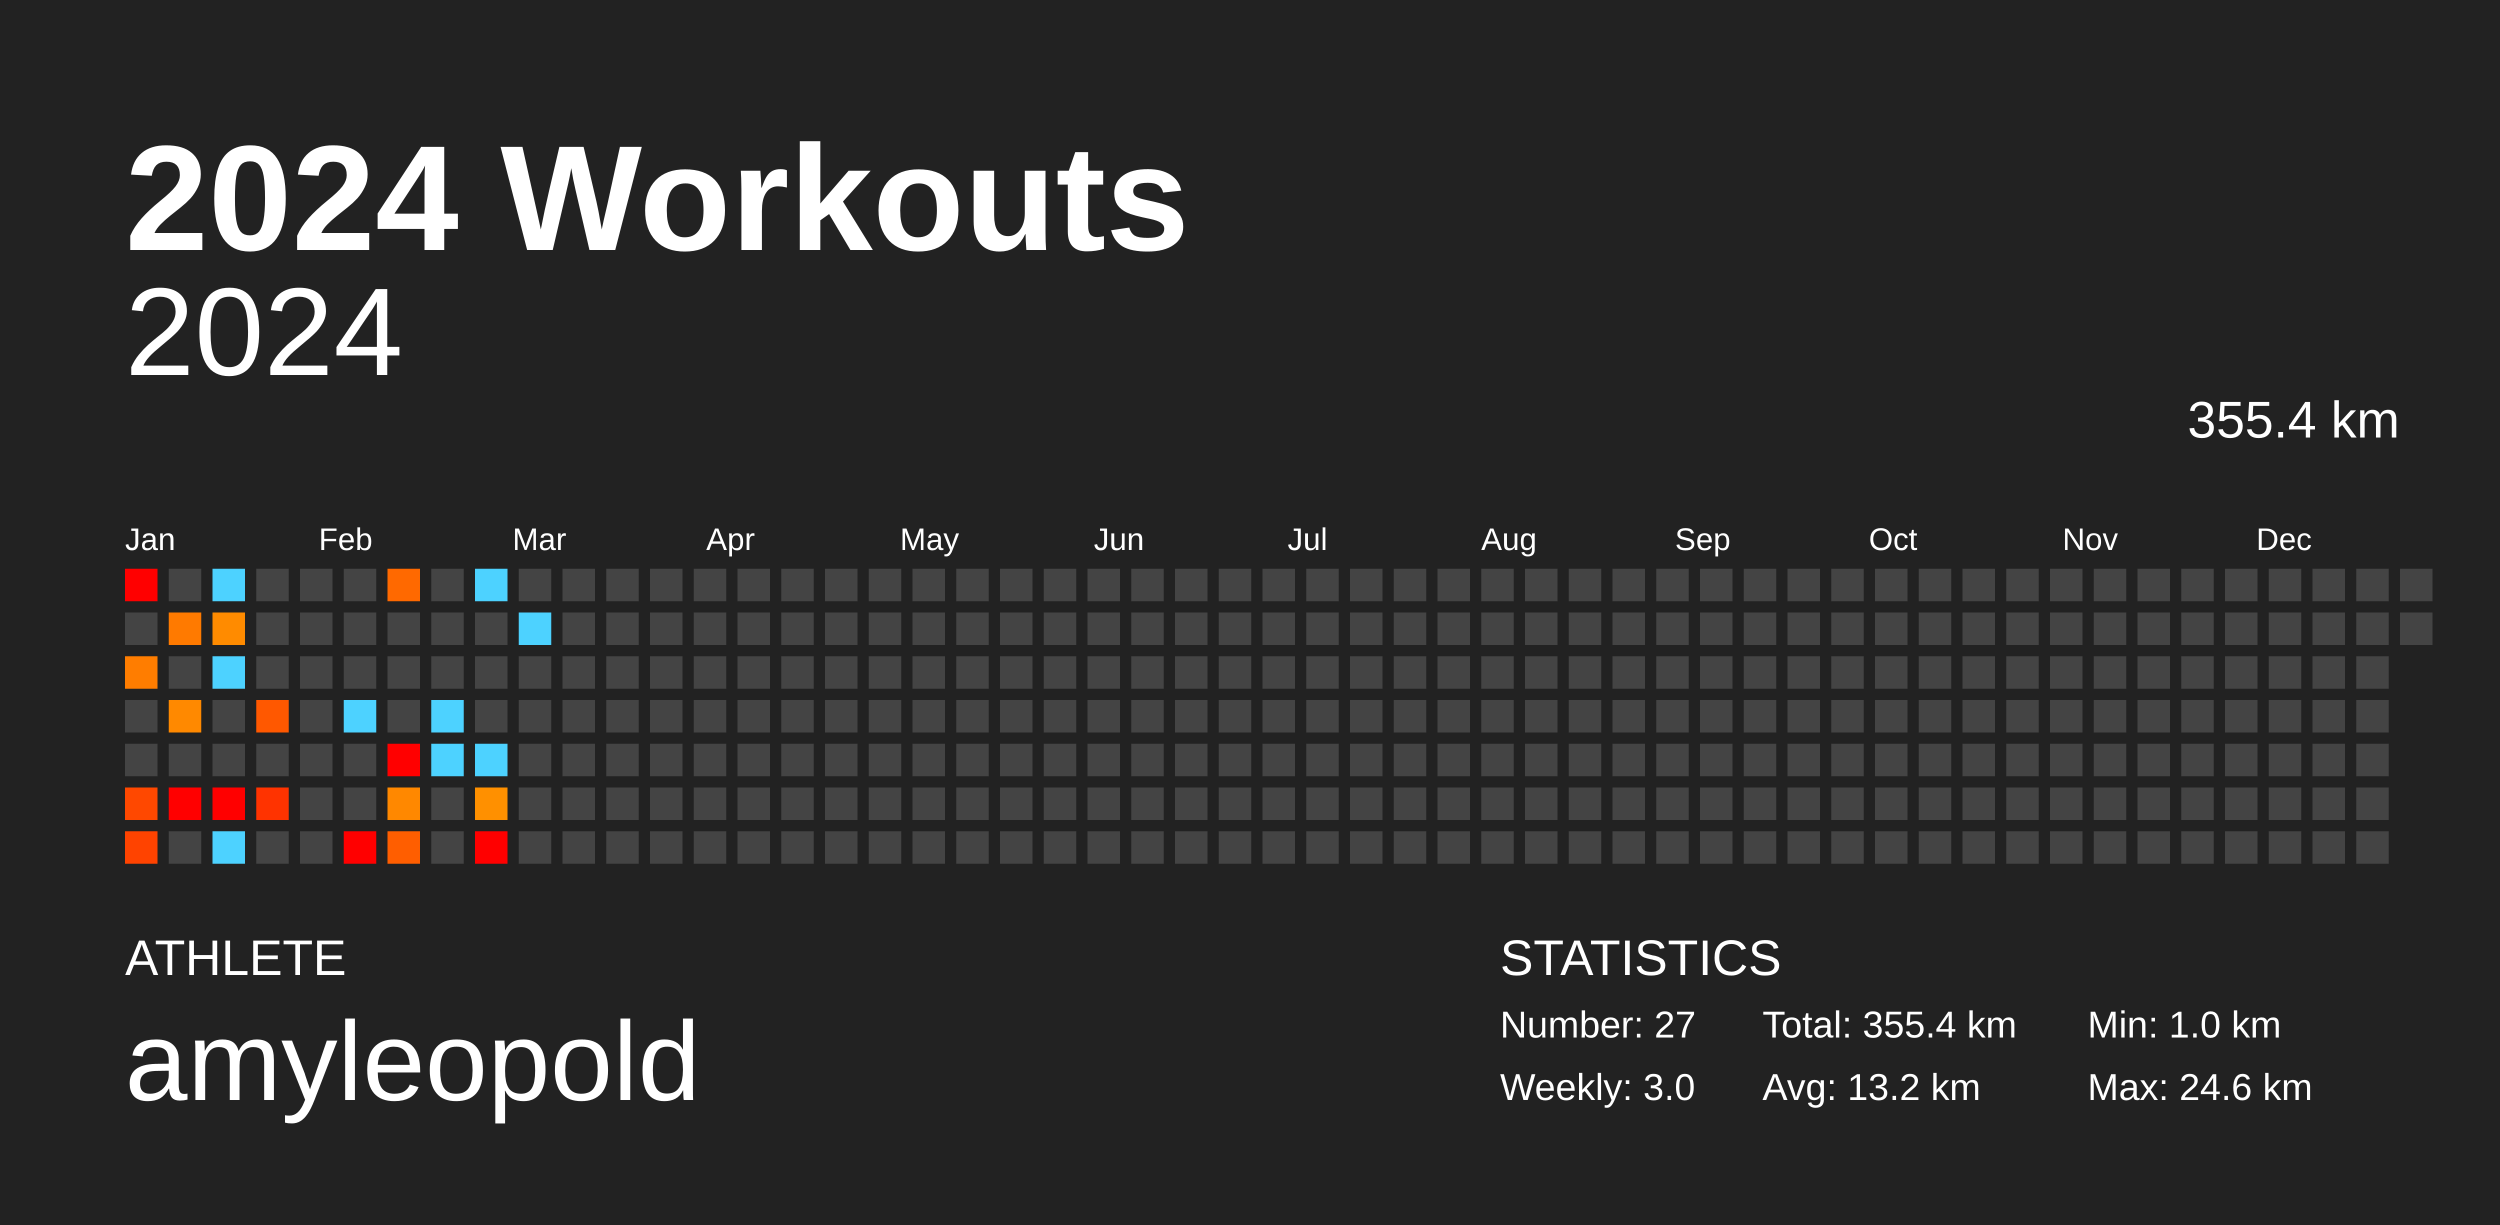
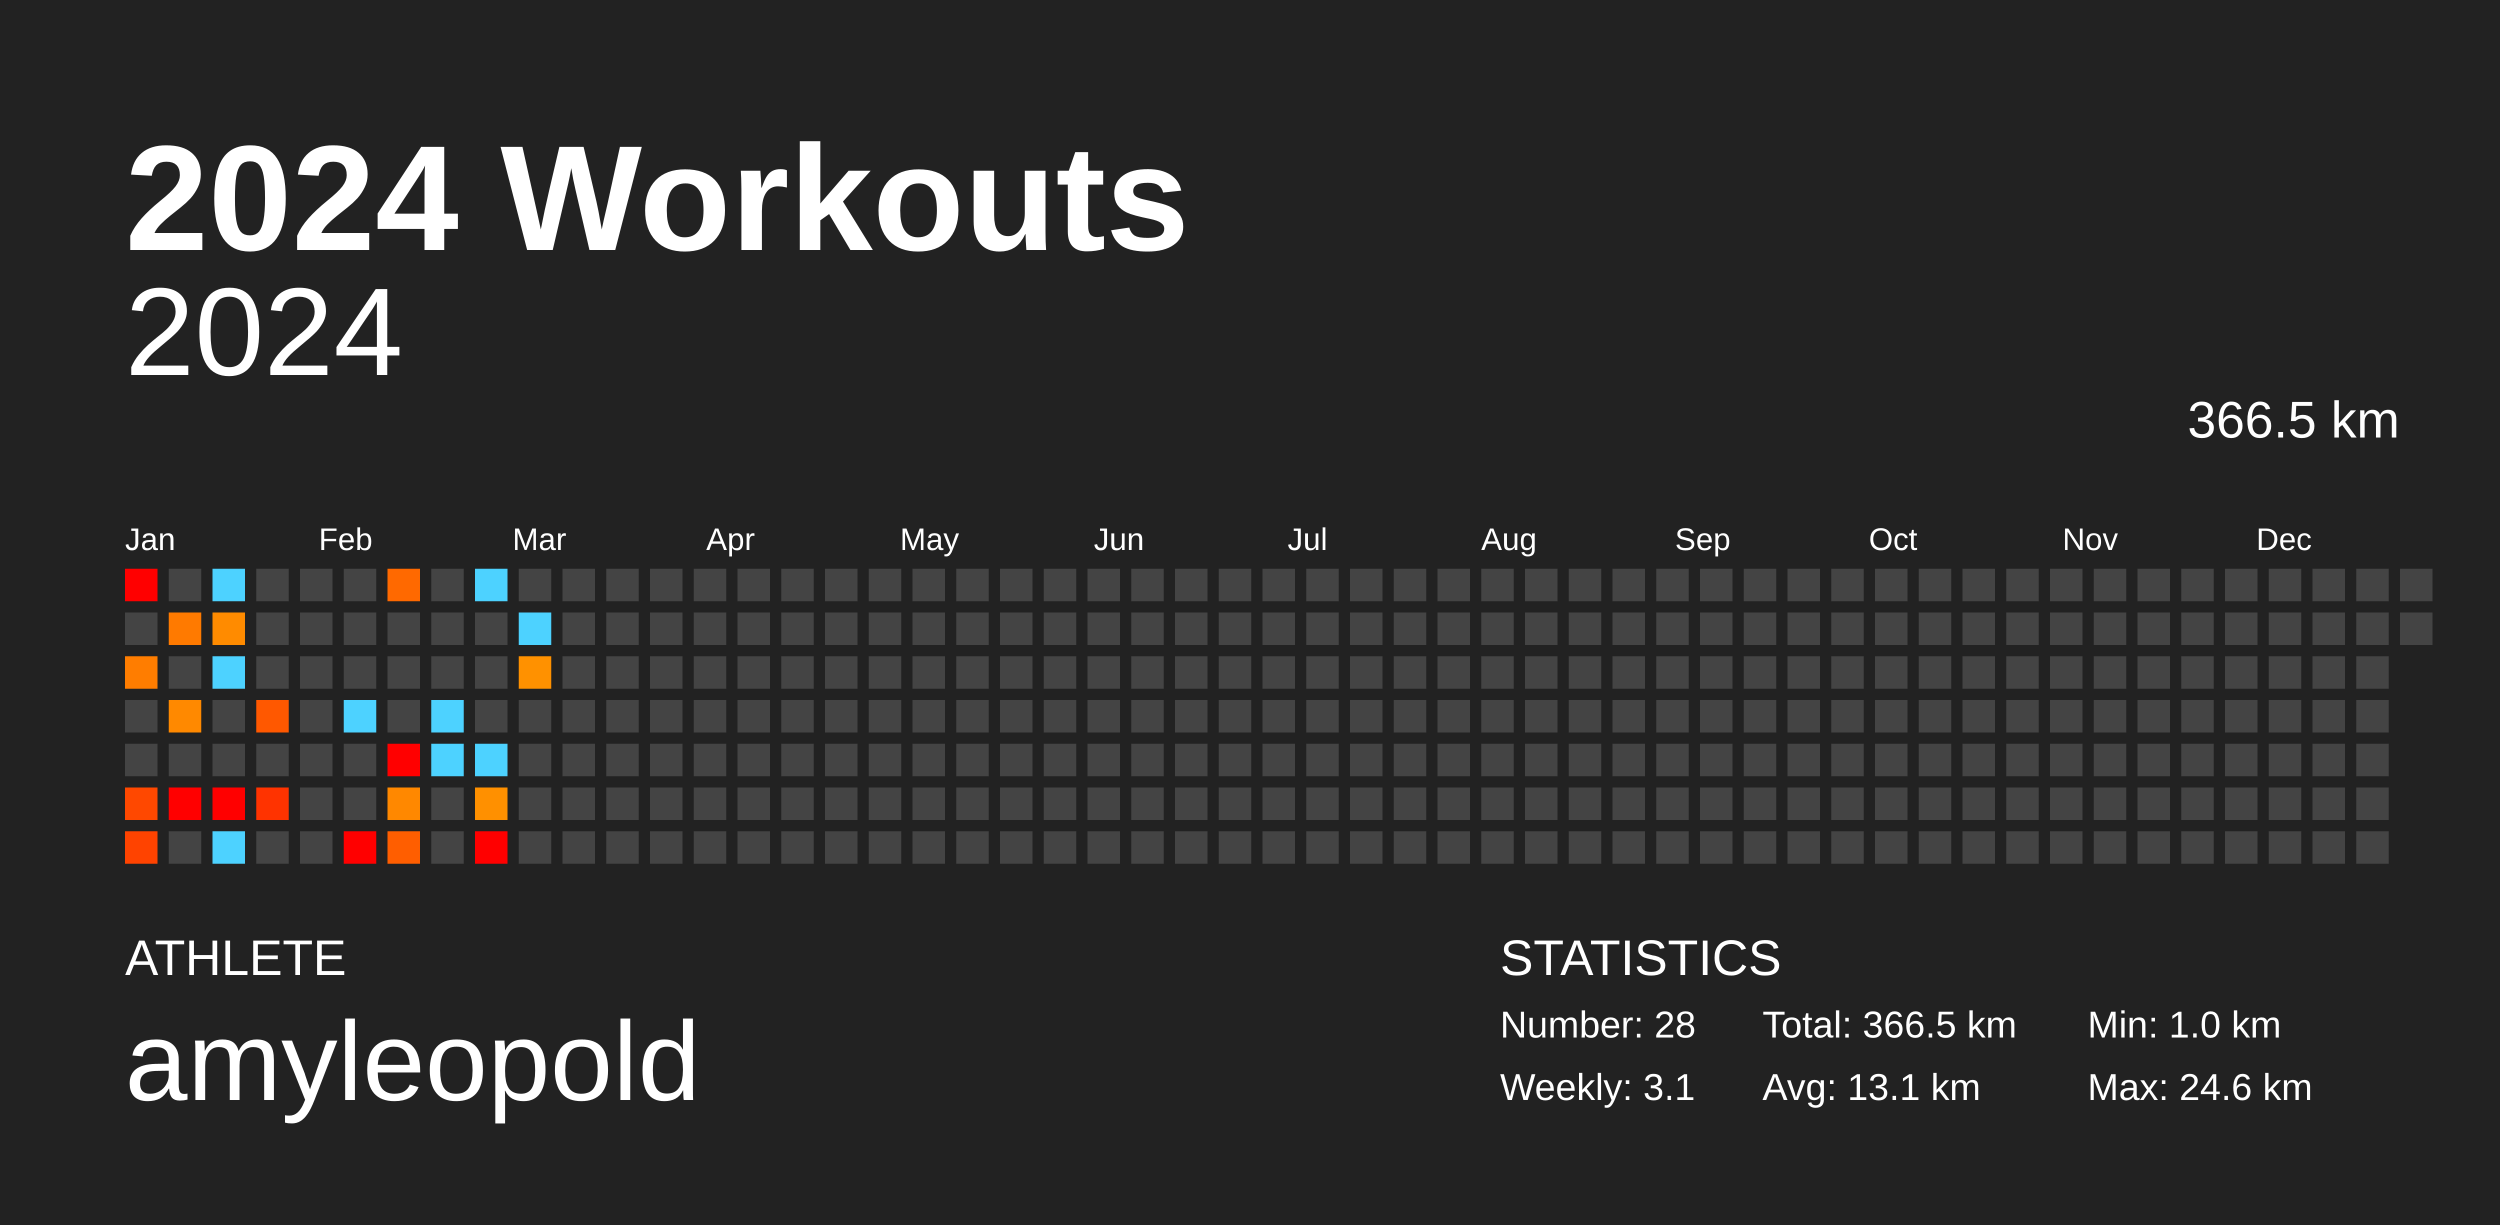
<svg xmlns="http://www.w3.org/2000/svg" baseProfile="full" height="98mm" version="1.1" viewBox="0,0,200,98" width="200mm">
  <defs />
  <rect fill="#222222" height="98" width="200" x="0" y="0" />
  <text fill="#FFFFFF" style="font-size:12px; font-family:Arial; font-weight:bold;" x="10" y="20">2024 Workouts</text>
  <text fill="#FFFFFF" style="font-size:4px; font-family:Arial" x="10" y="78">ATHLETE</text>
  <text fill="#FFFFFF" style="font-size:9px; font-family:Arial" x="10" y="88">amyleopold</text>
  <text fill="#FFFFFF" style="font-size:4px; font-family:Arial" x="120" y="78">STATISTICS</text>
-   <text fill="#FFFFFF" style="font-size:3px; font-family:Arial" x="120" y="83">Number: 27</text>
-   <text fill="#FFFFFF" style="font-size:3px; font-family:Arial" x="120" y="88">Weekly: 3.0</text>
-   <text fill="#FFFFFF" style="font-size:3px; font-family:Arial" x="141" y="83">Total: 355.4 km</text>
-   <text fill="#FFFFFF" style="font-size:3px; font-family:Arial" x="141" y="88">Avg: 13.2 km</text>
+   <text fill="#FFFFFF" style="font-size:3px; font-family:Arial" x="120" y="83">Number: 28</text>
+   <text fill="#FFFFFF" style="font-size:3px; font-family:Arial" x="120" y="88">Weekly: 3.1</text>
+   <text fill="#FFFFFF" style="font-size:3px; font-family:Arial" x="141" y="83">Total: 366.5 km</text>
+   <text fill="#FFFFFF" style="font-size:3px; font-family:Arial" x="141" y="88">Avg: 13.1 km</text>
  <text fill="#FFFFFF" style="font-size:3px; font-family:Arial" x="167" y="83">Min: 1.0 km</text>
  <text fill="#FFFFFF" style="font-size:3px; font-family:Arial" x="167" y="88">Max: 24.6 km</text>
  <text alignment-baseline="hanging" fill="#FFFFFF" style="font-size:10.0px; font-family:Arial;" x="10" y="30">2024</text>
-   <text alignment-baseline="hanging" fill="#FFFFFF" style="font-size:4.125px; font-family:Arial;" x="175" y="35">355.4 km</text>
+   <text alignment-baseline="hanging" fill="#FFFFFF" style="font-size:4.125px; font-family:Arial;" x="175" y="35">366.5 km</text>
  <text fill="#FFFFFF" style="font-size:2.5px; font-family:Arial" x="10.0" y="44">Jan</text>
  <text fill="#FFFFFF" style="font-size:2.5px; font-family:Arial" x="25.5" y="44">Feb</text>
  <text fill="#FFFFFF" style="font-size:2.5px; font-family:Arial" x="41.0" y="44">Mar</text>
  <text fill="#FFFFFF" style="font-size:2.5px; font-family:Arial" x="56.5" y="44">Apr</text>
  <text fill="#FFFFFF" style="font-size:2.5px; font-family:Arial" x="72.0" y="44">May</text>
  <text fill="#FFFFFF" style="font-size:2.5px; font-family:Arial" x="87.5" y="44">Jun</text>
  <text fill="#FFFFFF" style="font-size:2.5px; font-family:Arial" x="103.0" y="44">Jul</text>
  <text fill="#FFFFFF" style="font-size:2.5px; font-family:Arial" x="118.5" y="44">Aug</text>
  <text fill="#FFFFFF" style="font-size:2.5px; font-family:Arial" x="134.0" y="44">Sep</text>
  <text fill="#FFFFFF" style="font-size:2.5px; font-family:Arial" x="149.5" y="44">Oct</text>
  <text fill="#FFFFFF" style="font-size:2.5px; font-family:Arial" x="165.0" y="44">Nov</text>
  <text fill="#FFFFFF" style="font-size:2.5px; font-family:Arial" x="180.5" y="44">Dec</text>
  <rect fill="red" height="2.6" width="2.6" x="10.0" y="45.5" />
  <rect fill="#444444" height="2.6" width="2.6" x="10.0" y="49.0" />
  <rect fill="#ff7d00" height="2.6" width="2.6" x="10.0" y="52.5" />
  <rect fill="#444444" height="2.6" width="2.6" x="10.0" y="56.0" />
  <rect fill="#444444" height="2.6" width="2.6" x="10.0" y="59.5" />
  <rect fill="#ff4800" height="2.6" width="2.6" x="10.0" y="63.0" />
  <rect fill="#ff4300" height="2.6" width="2.6" x="10.0" y="66.5" />
  <rect fill="#444444" height="2.6" width="2.6" x="13.5" y="45.5" />
  <rect fill="#ff7a00" height="2.6" width="2.6" x="13.5" y="49.0" />
  <rect fill="#444444" height="2.6" width="2.6" x="13.5" y="52.5" />
  <rect fill="#ff8900" height="2.6" width="2.6" x="13.5" y="56.0" />
  <rect fill="#444444" height="2.6" width="2.6" x="13.5" y="59.5" />
  <rect fill="red" height="2.6" width="2.6" x="13.5" y="63.0" />
  <rect fill="#444444" height="2.6" width="2.6" x="13.5" y="66.5" />
  <rect fill="#4dd2ff" height="2.6" width="2.6" x="17.0" y="45.5" />
  <rect fill="#ff8b00" height="2.6" width="2.6" x="17.0" y="49.0" />
  <rect fill="#4dd2ff" height="2.6" width="2.6" x="17.0" y="52.5" />
  <rect fill="#444444" height="2.6" width="2.6" x="17.0" y="56.0" />
  <rect fill="#444444" height="2.6" width="2.6" x="17.0" y="59.5" />
  <rect fill="red" height="2.6" width="2.6" x="17.0" y="63.0" />
  <rect fill="#4dd2ff" height="2.6" width="2.6" x="17.0" y="66.5" />
  <rect fill="#444444" height="2.6" width="2.6" x="20.5" y="45.5" />
  <rect fill="#444444" height="2.6" width="2.6" x="20.5" y="49.0" />
  <rect fill="#444444" height="2.6" width="2.6" x="20.5" y="52.5" />
  <rect fill="#ff5800" height="2.6" width="2.6" x="20.5" y="56.0" />
  <rect fill="#444444" height="2.6" width="2.6" x="20.5" y="59.5" />
  <rect fill="#ff3300" height="2.6" width="2.6" x="20.5" y="63.0" />
  <rect fill="#444444" height="2.6" width="2.6" x="20.5" y="66.5" />
  <rect fill="#444444" height="2.6" width="2.6" x="24.0" y="45.5" />
  <rect fill="#444444" height="2.6" width="2.6" x="24.0" y="49.0" />
  <rect fill="#444444" height="2.6" width="2.6" x="24.0" y="52.5" />
  <rect fill="#444444" height="2.6" width="2.6" x="24.0" y="56.0" />
  <rect fill="#444444" height="2.6" width="2.6" x="24.0" y="59.5" />
  <rect fill="#444444" height="2.6" width="2.6" x="24.0" y="63.0" />
  <rect fill="#444444" height="2.6" width="2.6" x="24.0" y="66.5" />
  <rect fill="#444444" height="2.6" width="2.6" x="27.5" y="45.5" />
  <rect fill="#444444" height="2.6" width="2.6" x="27.5" y="49.0" />
  <rect fill="#444444" height="2.6" width="2.6" x="27.5" y="52.5" />
  <rect fill="#4dd2ff" height="2.6" width="2.6" x="27.5" y="56.0" />
  <rect fill="#444444" height="2.6" width="2.6" x="27.5" y="59.5" />
  <rect fill="#444444" height="2.6" width="2.6" x="27.5" y="63.0" />
  <rect fill="red" height="2.6" width="2.6" x="27.5" y="66.5" />
  <rect fill="#ff6900" height="2.6" width="2.6" x="31.0" y="45.5" />
  <rect fill="#444444" height="2.6" width="2.6" x="31.0" y="49.0" />
  <rect fill="#444444" height="2.6" width="2.6" x="31.0" y="52.5" />
  <rect fill="#444444" height="2.6" width="2.6" x="31.0" y="56.0" />
  <rect fill="red" height="2.6" width="2.6" x="31.0" y="59.5" />
  <rect fill="#ff8800" height="2.6" width="2.6" x="31.0" y="63.0" />
  <rect fill="#ff5e00" height="2.6" width="2.6" x="31.0" y="66.5" />
  <rect fill="#444444" height="2.6" width="2.6" x="34.5" y="45.5" />
  <rect fill="#444444" height="2.6" width="2.6" x="34.5" y="49.0" />
  <rect fill="#444444" height="2.6" width="2.6" x="34.5" y="52.5" />
  <rect fill="#4dd2ff" height="2.6" width="2.6" x="34.5" y="56.0" />
  <rect fill="#4dd2ff" height="2.6" width="2.6" x="34.5" y="59.5" />
  <rect fill="#444444" height="2.6" width="2.6" x="34.5" y="63.0" />
  <rect fill="#444444" height="2.6" width="2.6" x="34.5" y="66.5" />
  <rect fill="#4dd2ff" height="2.6" width="2.6" x="38.0" y="45.5" />
  <rect fill="#444444" height="2.6" width="2.6" x="38.0" y="49.0" />
  <rect fill="#444444" height="2.6" width="2.6" x="38.0" y="52.5" />
  <rect fill="#444444" height="2.6" width="2.6" x="38.0" y="56.0" />
  <rect fill="#4dd2ff" height="2.6" width="2.6" x="38.0" y="59.5" />
  <rect fill="#ff9000" height="2.6" width="2.6" x="38.0" y="63.0" />
  <rect fill="red" height="2.6" width="2.6" x="38.0" y="66.5" />
  <rect fill="#444444" height="2.6" width="2.6" x="41.5" y="45.5" />
  <rect fill="#4dd2ff" height="2.6" width="2.6" x="41.5" y="49.0" />
-   <rect fill="#444444" height="2.6" width="2.6" x="41.5" y="52.5" />
+   <rect fill="#ff9100" height="2.6" width="2.6" x="41.5" y="52.5" />
  <rect fill="#444444" height="2.6" width="2.6" x="41.5" y="56.0" />
  <rect fill="#444444" height="2.6" width="2.6" x="41.5" y="59.5" />
  <rect fill="#444444" height="2.6" width="2.6" x="41.5" y="63.0" />
  <rect fill="#444444" height="2.6" width="2.6" x="41.5" y="66.5" />
  <rect fill="#444444" height="2.6" width="2.6" x="45.0" y="45.5" />
  <rect fill="#444444" height="2.6" width="2.6" x="45.0" y="49.0" />
  <rect fill="#444444" height="2.6" width="2.6" x="45.0" y="52.5" />
  <rect fill="#444444" height="2.6" width="2.6" x="45.0" y="56.0" />
  <rect fill="#444444" height="2.6" width="2.6" x="45.0" y="59.5" />
  <rect fill="#444444" height="2.6" width="2.6" x="45.0" y="63.0" />
  <rect fill="#444444" height="2.6" width="2.6" x="45.0" y="66.5" />
  <rect fill="#444444" height="2.6" width="2.6" x="48.5" y="45.5" />
  <rect fill="#444444" height="2.6" width="2.6" x="48.5" y="49.0" />
  <rect fill="#444444" height="2.6" width="2.6" x="48.5" y="52.5" />
  <rect fill="#444444" height="2.6" width="2.6" x="48.5" y="56.0" />
  <rect fill="#444444" height="2.6" width="2.6" x="48.5" y="59.5" />
  <rect fill="#444444" height="2.6" width="2.6" x="48.5" y="63.0" />
  <rect fill="#444444" height="2.6" width="2.6" x="48.5" y="66.5" />
  <rect fill="#444444" height="2.6" width="2.6" x="52.0" y="45.5" />
  <rect fill="#444444" height="2.6" width="2.6" x="52.0" y="49.0" />
  <rect fill="#444444" height="2.6" width="2.6" x="52.0" y="52.5" />
  <rect fill="#444444" height="2.6" width="2.6" x="52.0" y="56.0" />
  <rect fill="#444444" height="2.6" width="2.6" x="52.0" y="59.5" />
  <rect fill="#444444" height="2.6" width="2.6" x="52.0" y="63.0" />
  <rect fill="#444444" height="2.6" width="2.6" x="52.0" y="66.5" />
  <rect fill="#444444" height="2.6" width="2.6" x="55.5" y="45.5" />
  <rect fill="#444444" height="2.6" width="2.6" x="55.5" y="49.0" />
  <rect fill="#444444" height="2.6" width="2.6" x="55.5" y="52.5" />
  <rect fill="#444444" height="2.6" width="2.6" x="55.5" y="56.0" />
  <rect fill="#444444" height="2.6" width="2.6" x="55.5" y="59.5" />
  <rect fill="#444444" height="2.6" width="2.6" x="55.5" y="63.0" />
  <rect fill="#444444" height="2.6" width="2.6" x="55.5" y="66.5" />
  <rect fill="#444444" height="2.6" width="2.6" x="59.0" y="45.5" />
  <rect fill="#444444" height="2.6" width="2.6" x="59.0" y="49.0" />
  <rect fill="#444444" height="2.6" width="2.6" x="59.0" y="52.5" />
  <rect fill="#444444" height="2.6" width="2.6" x="59.0" y="56.0" />
  <rect fill="#444444" height="2.6" width="2.6" x="59.0" y="59.5" />
  <rect fill="#444444" height="2.6" width="2.6" x="59.0" y="63.0" />
  <rect fill="#444444" height="2.6" width="2.6" x="59.0" y="66.5" />
  <rect fill="#444444" height="2.6" width="2.6" x="62.5" y="45.5" />
  <rect fill="#444444" height="2.6" width="2.6" x="62.5" y="49.0" />
  <rect fill="#444444" height="2.6" width="2.6" x="62.5" y="52.5" />
  <rect fill="#444444" height="2.6" width="2.6" x="62.5" y="56.0" />
  <rect fill="#444444" height="2.6" width="2.6" x="62.5" y="59.5" />
  <rect fill="#444444" height="2.6" width="2.6" x="62.5" y="63.0" />
  <rect fill="#444444" height="2.6" width="2.6" x="62.5" y="66.5" />
  <rect fill="#444444" height="2.6" width="2.6" x="66.0" y="45.5" />
  <rect fill="#444444" height="2.6" width="2.6" x="66.0" y="49.0" />
  <rect fill="#444444" height="2.6" width="2.6" x="66.0" y="52.5" />
  <rect fill="#444444" height="2.6" width="2.6" x="66.0" y="56.0" />
  <rect fill="#444444" height="2.6" width="2.6" x="66.0" y="59.5" />
  <rect fill="#444444" height="2.6" width="2.6" x="66.0" y="63.0" />
  <rect fill="#444444" height="2.6" width="2.6" x="66.0" y="66.5" />
  <rect fill="#444444" height="2.6" width="2.6" x="69.5" y="45.5" />
  <rect fill="#444444" height="2.6" width="2.6" x="69.5" y="49.0" />
  <rect fill="#444444" height="2.6" width="2.6" x="69.5" y="52.5" />
  <rect fill="#444444" height="2.6" width="2.6" x="69.5" y="56.0" />
  <rect fill="#444444" height="2.6" width="2.6" x="69.5" y="59.5" />
  <rect fill="#444444" height="2.6" width="2.6" x="69.5" y="63.0" />
  <rect fill="#444444" height="2.6" width="2.6" x="69.5" y="66.5" />
  <rect fill="#444444" height="2.6" width="2.6" x="73.0" y="45.5" />
  <rect fill="#444444" height="2.6" width="2.6" x="73.0" y="49.0" />
  <rect fill="#444444" height="2.6" width="2.6" x="73.0" y="52.5" />
  <rect fill="#444444" height="2.6" width="2.6" x="73.0" y="56.0" />
  <rect fill="#444444" height="2.6" width="2.6" x="73.0" y="59.5" />
  <rect fill="#444444" height="2.6" width="2.6" x="73.0" y="63.0" />
  <rect fill="#444444" height="2.6" width="2.6" x="73.0" y="66.5" />
  <rect fill="#444444" height="2.6" width="2.6" x="76.5" y="45.5" />
  <rect fill="#444444" height="2.6" width="2.6" x="76.5" y="49.0" />
  <rect fill="#444444" height="2.6" width="2.6" x="76.5" y="52.5" />
  <rect fill="#444444" height="2.6" width="2.6" x="76.5" y="56.0" />
  <rect fill="#444444" height="2.6" width="2.6" x="76.5" y="59.5" />
  <rect fill="#444444" height="2.6" width="2.6" x="76.5" y="63.0" />
  <rect fill="#444444" height="2.6" width="2.6" x="76.5" y="66.5" />
  <rect fill="#444444" height="2.6" width="2.6" x="80.0" y="45.5" />
  <rect fill="#444444" height="2.6" width="2.6" x="80.0" y="49.0" />
  <rect fill="#444444" height="2.6" width="2.6" x="80.0" y="52.5" />
  <rect fill="#444444" height="2.6" width="2.6" x="80.0" y="56.0" />
  <rect fill="#444444" height="2.6" width="2.6" x="80.0" y="59.5" />
  <rect fill="#444444" height="2.6" width="2.6" x="80.0" y="63.0" />
  <rect fill="#444444" height="2.6" width="2.6" x="80.0" y="66.5" />
  <rect fill="#444444" height="2.6" width="2.6" x="83.5" y="45.5" />
  <rect fill="#444444" height="2.6" width="2.6" x="83.5" y="49.0" />
  <rect fill="#444444" height="2.6" width="2.6" x="83.5" y="52.5" />
  <rect fill="#444444" height="2.6" width="2.6" x="83.5" y="56.0" />
  <rect fill="#444444" height="2.6" width="2.6" x="83.5" y="59.5" />
  <rect fill="#444444" height="2.6" width="2.6" x="83.5" y="63.0" />
  <rect fill="#444444" height="2.6" width="2.6" x="83.5" y="66.5" />
  <rect fill="#444444" height="2.6" width="2.6" x="87.0" y="45.5" />
  <rect fill="#444444" height="2.6" width="2.6" x="87.0" y="49.0" />
  <rect fill="#444444" height="2.6" width="2.6" x="87.0" y="52.5" />
  <rect fill="#444444" height="2.6" width="2.6" x="87.0" y="56.0" />
  <rect fill="#444444" height="2.6" width="2.6" x="87.0" y="59.5" />
  <rect fill="#444444" height="2.6" width="2.6" x="87.0" y="63.0" />
  <rect fill="#444444" height="2.6" width="2.6" x="87.0" y="66.5" />
  <rect fill="#444444" height="2.6" width="2.6" x="90.5" y="45.5" />
  <rect fill="#444444" height="2.6" width="2.6" x="90.5" y="49.0" />
  <rect fill="#444444" height="2.6" width="2.6" x="90.5" y="52.5" />
  <rect fill="#444444" height="2.6" width="2.6" x="90.5" y="56.0" />
  <rect fill="#444444" height="2.6" width="2.6" x="90.5" y="59.5" />
  <rect fill="#444444" height="2.6" width="2.6" x="90.5" y="63.0" />
  <rect fill="#444444" height="2.6" width="2.6" x="90.5" y="66.5" />
  <rect fill="#444444" height="2.6" width="2.6" x="94.0" y="45.5" />
  <rect fill="#444444" height="2.6" width="2.6" x="94.0" y="49.0" />
  <rect fill="#444444" height="2.6" width="2.6" x="94.0" y="52.5" />
  <rect fill="#444444" height="2.6" width="2.6" x="94.0" y="56.0" />
  <rect fill="#444444" height="2.6" width="2.6" x="94.0" y="59.5" />
  <rect fill="#444444" height="2.6" width="2.6" x="94.0" y="63.0" />
  <rect fill="#444444" height="2.6" width="2.6" x="94.0" y="66.5" />
  <rect fill="#444444" height="2.6" width="2.6" x="97.5" y="45.5" />
  <rect fill="#444444" height="2.6" width="2.6" x="97.5" y="49.0" />
  <rect fill="#444444" height="2.6" width="2.6" x="97.5" y="52.5" />
  <rect fill="#444444" height="2.6" width="2.6" x="97.5" y="56.0" />
  <rect fill="#444444" height="2.6" width="2.6" x="97.5" y="59.5" />
  <rect fill="#444444" height="2.6" width="2.6" x="97.5" y="63.0" />
  <rect fill="#444444" height="2.6" width="2.6" x="97.5" y="66.5" />
  <rect fill="#444444" height="2.6" width="2.6" x="101.0" y="45.5" />
  <rect fill="#444444" height="2.6" width="2.6" x="101.0" y="49.0" />
  <rect fill="#444444" height="2.6" width="2.6" x="101.0" y="52.5" />
  <rect fill="#444444" height="2.6" width="2.6" x="101.0" y="56.0" />
  <rect fill="#444444" height="2.6" width="2.6" x="101.0" y="59.5" />
  <rect fill="#444444" height="2.6" width="2.6" x="101.0" y="63.0" />
  <rect fill="#444444" height="2.6" width="2.6" x="101.0" y="66.5" />
  <rect fill="#444444" height="2.6" width="2.6" x="104.5" y="45.5" />
  <rect fill="#444444" height="2.6" width="2.6" x="104.5" y="49.0" />
  <rect fill="#444444" height="2.6" width="2.6" x="104.5" y="52.5" />
  <rect fill="#444444" height="2.6" width="2.6" x="104.5" y="56.0" />
  <rect fill="#444444" height="2.6" width="2.6" x="104.5" y="59.5" />
  <rect fill="#444444" height="2.6" width="2.6" x="104.5" y="63.0" />
  <rect fill="#444444" height="2.6" width="2.6" x="104.5" y="66.5" />
  <rect fill="#444444" height="2.6" width="2.6" x="108.0" y="45.5" />
  <rect fill="#444444" height="2.6" width="2.6" x="108.0" y="49.0" />
  <rect fill="#444444" height="2.6" width="2.6" x="108.0" y="52.5" />
  <rect fill="#444444" height="2.6" width="2.6" x="108.0" y="56.0" />
  <rect fill="#444444" height="2.6" width="2.6" x="108.0" y="59.5" />
  <rect fill="#444444" height="2.6" width="2.6" x="108.0" y="63.0" />
  <rect fill="#444444" height="2.6" width="2.6" x="108.0" y="66.5" />
  <rect fill="#444444" height="2.6" width="2.6" x="111.5" y="45.5" />
  <rect fill="#444444" height="2.6" width="2.6" x="111.5" y="49.0" />
  <rect fill="#444444" height="2.6" width="2.6" x="111.5" y="52.5" />
  <rect fill="#444444" height="2.6" width="2.6" x="111.5" y="56.0" />
  <rect fill="#444444" height="2.6" width="2.6" x="111.5" y="59.5" />
  <rect fill="#444444" height="2.6" width="2.6" x="111.5" y="63.0" />
  <rect fill="#444444" height="2.6" width="2.6" x="111.5" y="66.5" />
  <rect fill="#444444" height="2.6" width="2.6" x="115.0" y="45.5" />
  <rect fill="#444444" height="2.6" width="2.6" x="115.0" y="49.0" />
  <rect fill="#444444" height="2.6" width="2.6" x="115.0" y="52.5" />
  <rect fill="#444444" height="2.6" width="2.6" x="115.0" y="56.0" />
  <rect fill="#444444" height="2.6" width="2.6" x="115.0" y="59.5" />
  <rect fill="#444444" height="2.6" width="2.6" x="115.0" y="63.0" />
  <rect fill="#444444" height="2.6" width="2.6" x="115.0" y="66.5" />
  <rect fill="#444444" height="2.6" width="2.6" x="118.5" y="45.5" />
  <rect fill="#444444" height="2.6" width="2.6" x="118.5" y="49.0" />
  <rect fill="#444444" height="2.6" width="2.6" x="118.5" y="52.5" />
  <rect fill="#444444" height="2.6" width="2.6" x="118.5" y="56.0" />
  <rect fill="#444444" height="2.6" width="2.6" x="118.5" y="59.5" />
  <rect fill="#444444" height="2.6" width="2.6" x="118.5" y="63.0" />
  <rect fill="#444444" height="2.6" width="2.6" x="118.5" y="66.5" />
  <rect fill="#444444" height="2.6" width="2.6" x="122.0" y="45.5" />
  <rect fill="#444444" height="2.6" width="2.6" x="122.0" y="49.0" />
  <rect fill="#444444" height="2.6" width="2.6" x="122.0" y="52.5" />
  <rect fill="#444444" height="2.6" width="2.6" x="122.0" y="56.0" />
  <rect fill="#444444" height="2.6" width="2.6" x="122.0" y="59.5" />
  <rect fill="#444444" height="2.6" width="2.6" x="122.0" y="63.0" />
  <rect fill="#444444" height="2.6" width="2.6" x="122.0" y="66.5" />
  <rect fill="#444444" height="2.6" width="2.6" x="125.5" y="45.5" />
  <rect fill="#444444" height="2.6" width="2.6" x="125.5" y="49.0" />
  <rect fill="#444444" height="2.6" width="2.6" x="125.5" y="52.5" />
  <rect fill="#444444" height="2.6" width="2.6" x="125.5" y="56.0" />
  <rect fill="#444444" height="2.6" width="2.6" x="125.5" y="59.5" />
  <rect fill="#444444" height="2.6" width="2.6" x="125.5" y="63.0" />
  <rect fill="#444444" height="2.6" width="2.6" x="125.5" y="66.5" />
  <rect fill="#444444" height="2.6" width="2.6" x="129.0" y="45.5" />
  <rect fill="#444444" height="2.6" width="2.6" x="129.0" y="49.0" />
  <rect fill="#444444" height="2.6" width="2.6" x="129.0" y="52.5" />
  <rect fill="#444444" height="2.6" width="2.6" x="129.0" y="56.0" />
  <rect fill="#444444" height="2.6" width="2.6" x="129.0" y="59.5" />
  <rect fill="#444444" height="2.6" width="2.6" x="129.0" y="63.0" />
  <rect fill="#444444" height="2.6" width="2.6" x="129.0" y="66.5" />
  <rect fill="#444444" height="2.6" width="2.6" x="132.5" y="45.5" />
  <rect fill="#444444" height="2.6" width="2.6" x="132.5" y="49.0" />
  <rect fill="#444444" height="2.6" width="2.6" x="132.5" y="52.5" />
  <rect fill="#444444" height="2.6" width="2.6" x="132.5" y="56.0" />
  <rect fill="#444444" height="2.6" width="2.6" x="132.5" y="59.5" />
  <rect fill="#444444" height="2.6" width="2.6" x="132.5" y="63.0" />
  <rect fill="#444444" height="2.6" width="2.6" x="132.5" y="66.5" />
  <rect fill="#444444" height="2.6" width="2.6" x="136.0" y="45.5" />
  <rect fill="#444444" height="2.6" width="2.6" x="136.0" y="49.0" />
  <rect fill="#444444" height="2.6" width="2.6" x="136.0" y="52.5" />
  <rect fill="#444444" height="2.6" width="2.6" x="136.0" y="56.0" />
  <rect fill="#444444" height="2.6" width="2.6" x="136.0" y="59.5" />
  <rect fill="#444444" height="2.6" width="2.6" x="136.0" y="63.0" />
  <rect fill="#444444" height="2.6" width="2.6" x="136.0" y="66.5" />
  <rect fill="#444444" height="2.6" width="2.6" x="139.5" y="45.5" />
  <rect fill="#444444" height="2.6" width="2.6" x="139.5" y="49.0" />
  <rect fill="#444444" height="2.6" width="2.6" x="139.5" y="52.5" />
  <rect fill="#444444" height="2.6" width="2.6" x="139.5" y="56.0" />
  <rect fill="#444444" height="2.6" width="2.6" x="139.5" y="59.5" />
  <rect fill="#444444" height="2.6" width="2.6" x="139.5" y="63.0" />
  <rect fill="#444444" height="2.6" width="2.6" x="139.5" y="66.5" />
  <rect fill="#444444" height="2.6" width="2.6" x="143.0" y="45.5" />
  <rect fill="#444444" height="2.6" width="2.6" x="143.0" y="49.0" />
  <rect fill="#444444" height="2.6" width="2.6" x="143.0" y="52.5" />
  <rect fill="#444444" height="2.6" width="2.6" x="143.0" y="56.0" />
  <rect fill="#444444" height="2.6" width="2.6" x="143.0" y="59.5" />
  <rect fill="#444444" height="2.6" width="2.6" x="143.0" y="63.0" />
  <rect fill="#444444" height="2.6" width="2.6" x="143.0" y="66.5" />
  <rect fill="#444444" height="2.6" width="2.6" x="146.5" y="45.5" />
  <rect fill="#444444" height="2.6" width="2.6" x="146.5" y="49.0" />
  <rect fill="#444444" height="2.6" width="2.6" x="146.5" y="52.5" />
  <rect fill="#444444" height="2.6" width="2.6" x="146.5" y="56.0" />
  <rect fill="#444444" height="2.6" width="2.6" x="146.5" y="59.5" />
  <rect fill="#444444" height="2.6" width="2.6" x="146.5" y="63.0" />
  <rect fill="#444444" height="2.6" width="2.6" x="146.5" y="66.5" />
  <rect fill="#444444" height="2.6" width="2.6" x="150.0" y="45.5" />
  <rect fill="#444444" height="2.6" width="2.6" x="150.0" y="49.0" />
  <rect fill="#444444" height="2.6" width="2.6" x="150.0" y="52.5" />
  <rect fill="#444444" height="2.6" width="2.6" x="150.0" y="56.0" />
  <rect fill="#444444" height="2.6" width="2.6" x="150.0" y="59.5" />
  <rect fill="#444444" height="2.6" width="2.6" x="150.0" y="63.0" />
  <rect fill="#444444" height="2.6" width="2.6" x="150.0" y="66.5" />
  <rect fill="#444444" height="2.6" width="2.6" x="153.5" y="45.5" />
  <rect fill="#444444" height="2.6" width="2.6" x="153.5" y="49.0" />
  <rect fill="#444444" height="2.6" width="2.6" x="153.5" y="52.5" />
  <rect fill="#444444" height="2.6" width="2.6" x="153.5" y="56.0" />
  <rect fill="#444444" height="2.6" width="2.6" x="153.5" y="59.5" />
  <rect fill="#444444" height="2.6" width="2.6" x="153.5" y="63.0" />
  <rect fill="#444444" height="2.6" width="2.6" x="153.5" y="66.5" />
  <rect fill="#444444" height="2.6" width="2.6" x="157.0" y="45.5" />
  <rect fill="#444444" height="2.6" width="2.6" x="157.0" y="49.0" />
  <rect fill="#444444" height="2.6" width="2.6" x="157.0" y="52.5" />
  <rect fill="#444444" height="2.6" width="2.6" x="157.0" y="56.0" />
  <rect fill="#444444" height="2.6" width="2.6" x="157.0" y="59.5" />
  <rect fill="#444444" height="2.6" width="2.6" x="157.0" y="63.0" />
  <rect fill="#444444" height="2.6" width="2.6" x="157.0" y="66.5" />
  <rect fill="#444444" height="2.6" width="2.6" x="160.5" y="45.5" />
  <rect fill="#444444" height="2.6" width="2.6" x="160.5" y="49.0" />
  <rect fill="#444444" height="2.6" width="2.6" x="160.5" y="52.5" />
  <rect fill="#444444" height="2.6" width="2.6" x="160.5" y="56.0" />
  <rect fill="#444444" height="2.6" width="2.6" x="160.5" y="59.5" />
  <rect fill="#444444" height="2.6" width="2.6" x="160.5" y="63.0" />
  <rect fill="#444444" height="2.6" width="2.6" x="160.5" y="66.5" />
  <rect fill="#444444" height="2.6" width="2.6" x="164.0" y="45.5" />
  <rect fill="#444444" height="2.6" width="2.6" x="164.0" y="49.0" />
  <rect fill="#444444" height="2.6" width="2.6" x="164.0" y="52.5" />
  <rect fill="#444444" height="2.6" width="2.6" x="164.0" y="56.0" />
  <rect fill="#444444" height="2.6" width="2.6" x="164.0" y="59.5" />
  <rect fill="#444444" height="2.6" width="2.6" x="164.0" y="63.0" />
  <rect fill="#444444" height="2.6" width="2.6" x="164.0" y="66.5" />
  <rect fill="#444444" height="2.6" width="2.6" x="167.5" y="45.5" />
  <rect fill="#444444" height="2.6" width="2.6" x="167.5" y="49.0" />
  <rect fill="#444444" height="2.6" width="2.6" x="167.5" y="52.5" />
  <rect fill="#444444" height="2.6" width="2.6" x="167.5" y="56.0" />
  <rect fill="#444444" height="2.6" width="2.6" x="167.5" y="59.5" />
  <rect fill="#444444" height="2.6" width="2.6" x="167.5" y="63.0" />
  <rect fill="#444444" height="2.6" width="2.6" x="167.5" y="66.5" />
  <rect fill="#444444" height="2.6" width="2.6" x="171.0" y="45.5" />
  <rect fill="#444444" height="2.6" width="2.6" x="171.0" y="49.0" />
  <rect fill="#444444" height="2.6" width="2.6" x="171.0" y="52.5" />
  <rect fill="#444444" height="2.6" width="2.6" x="171.0" y="56.0" />
  <rect fill="#444444" height="2.6" width="2.6" x="171.0" y="59.5" />
  <rect fill="#444444" height="2.6" width="2.6" x="171.0" y="63.0" />
  <rect fill="#444444" height="2.6" width="2.6" x="171.0" y="66.5" />
  <rect fill="#444444" height="2.6" width="2.6" x="174.5" y="45.5" />
  <rect fill="#444444" height="2.6" width="2.6" x="174.5" y="49.0" />
  <rect fill="#444444" height="2.6" width="2.6" x="174.5" y="52.5" />
  <rect fill="#444444" height="2.6" width="2.6" x="174.5" y="56.0" />
  <rect fill="#444444" height="2.6" width="2.6" x="174.5" y="59.5" />
  <rect fill="#444444" height="2.6" width="2.6" x="174.5" y="63.0" />
  <rect fill="#444444" height="2.6" width="2.6" x="174.5" y="66.5" />
  <rect fill="#444444" height="2.6" width="2.6" x="178.0" y="45.5" />
  <rect fill="#444444" height="2.6" width="2.6" x="178.0" y="49.0" />
  <rect fill="#444444" height="2.6" width="2.6" x="178.0" y="52.5" />
  <rect fill="#444444" height="2.6" width="2.6" x="178.0" y="56.0" />
  <rect fill="#444444" height="2.6" width="2.6" x="178.0" y="59.5" />
  <rect fill="#444444" height="2.6" width="2.6" x="178.0" y="63.0" />
  <rect fill="#444444" height="2.6" width="2.6" x="178.0" y="66.5" />
  <rect fill="#444444" height="2.6" width="2.6" x="181.5" y="45.5" />
  <rect fill="#444444" height="2.6" width="2.6" x="181.5" y="49.0" />
  <rect fill="#444444" height="2.6" width="2.6" x="181.5" y="52.5" />
  <rect fill="#444444" height="2.6" width="2.6" x="181.5" y="56.0" />
  <rect fill="#444444" height="2.6" width="2.6" x="181.5" y="59.5" />
  <rect fill="#444444" height="2.6" width="2.6" x="181.5" y="63.0" />
  <rect fill="#444444" height="2.6" width="2.6" x="181.5" y="66.5" />
  <rect fill="#444444" height="2.6" width="2.6" x="185.0" y="45.5" />
  <rect fill="#444444" height="2.6" width="2.6" x="185.0" y="49.0" />
  <rect fill="#444444" height="2.6" width="2.6" x="185.0" y="52.5" />
  <rect fill="#444444" height="2.6" width="2.6" x="185.0" y="56.0" />
  <rect fill="#444444" height="2.6" width="2.6" x="185.0" y="59.5" />
  <rect fill="#444444" height="2.6" width="2.6" x="185.0" y="63.0" />
  <rect fill="#444444" height="2.6" width="2.6" x="185.0" y="66.5" />
  <rect fill="#444444" height="2.6" width="2.6" x="188.5" y="45.5" />
  <rect fill="#444444" height="2.6" width="2.6" x="188.5" y="49.0" />
  <rect fill="#444444" height="2.6" width="2.6" x="188.5" y="52.5" />
  <rect fill="#444444" height="2.6" width="2.6" x="188.5" y="56.0" />
  <rect fill="#444444" height="2.6" width="2.6" x="188.5" y="59.5" />
  <rect fill="#444444" height="2.6" width="2.6" x="188.5" y="63.0" />
  <rect fill="#444444" height="2.6" width="2.6" x="188.5" y="66.5" />
  <rect fill="#444444" height="2.6" width="2.6" x="192.0" y="45.5" />
  <rect fill="#444444" height="2.6" width="2.6" x="192.0" y="49.0" />
</svg>
